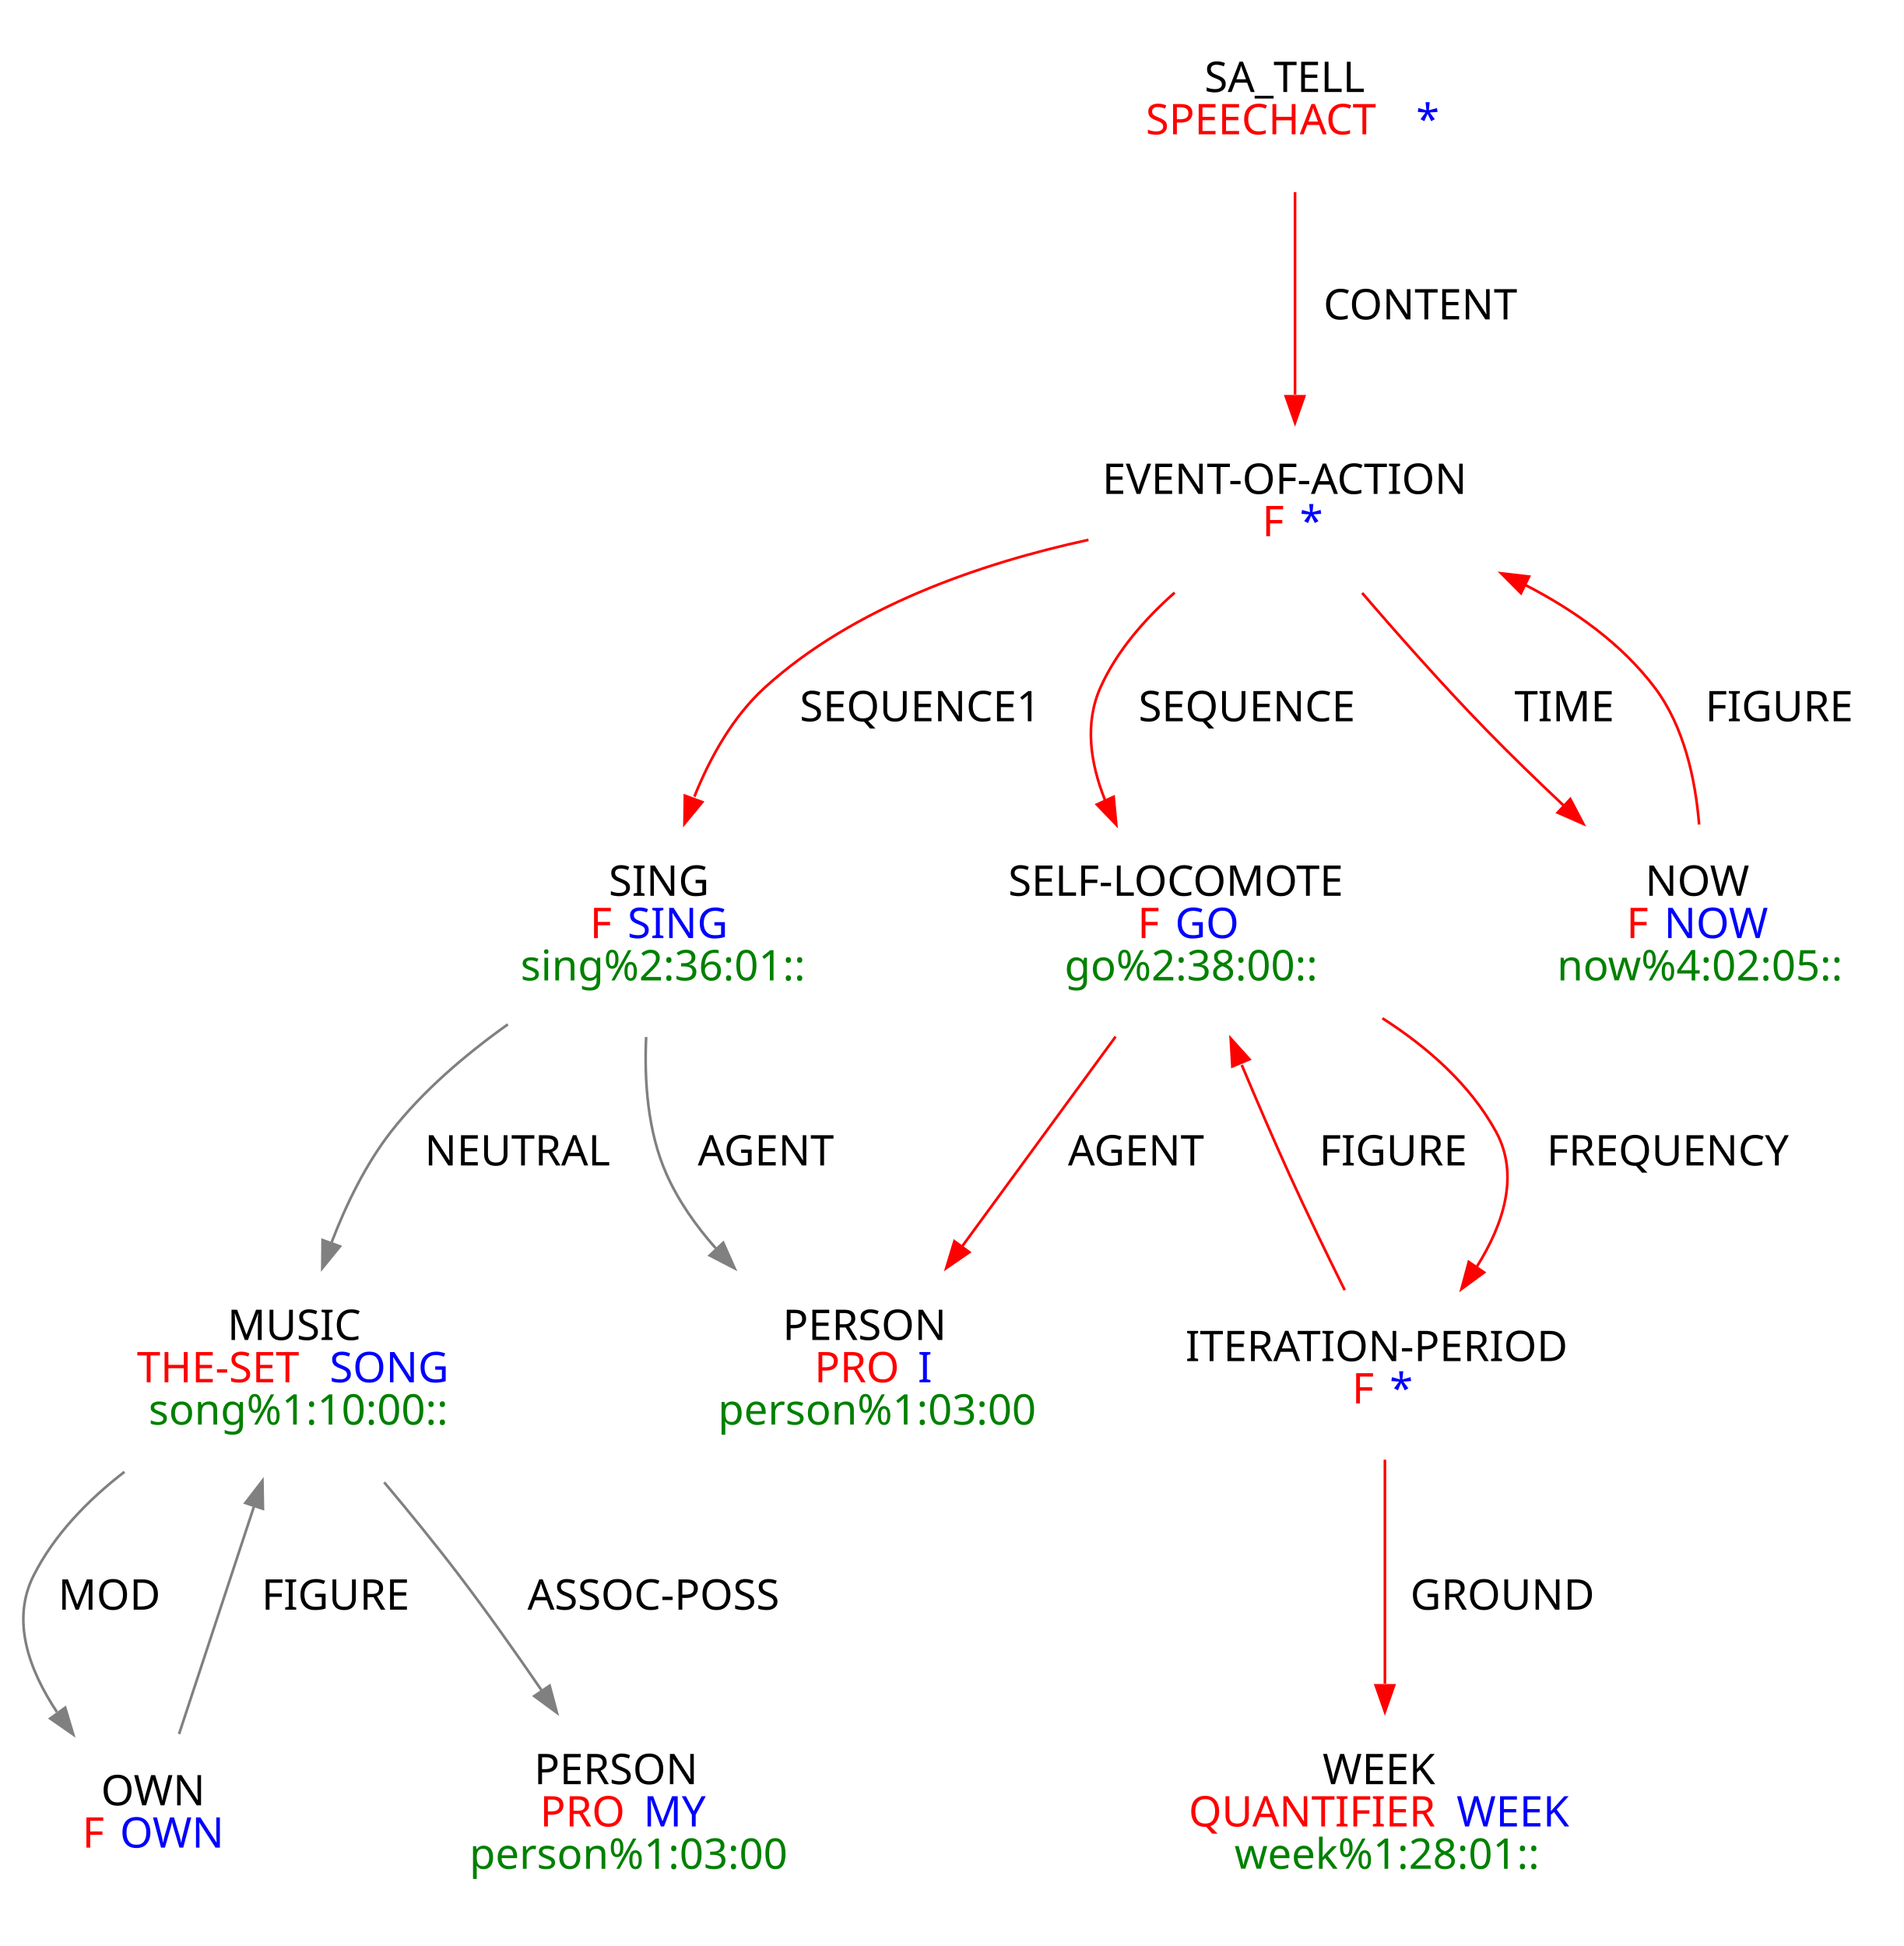
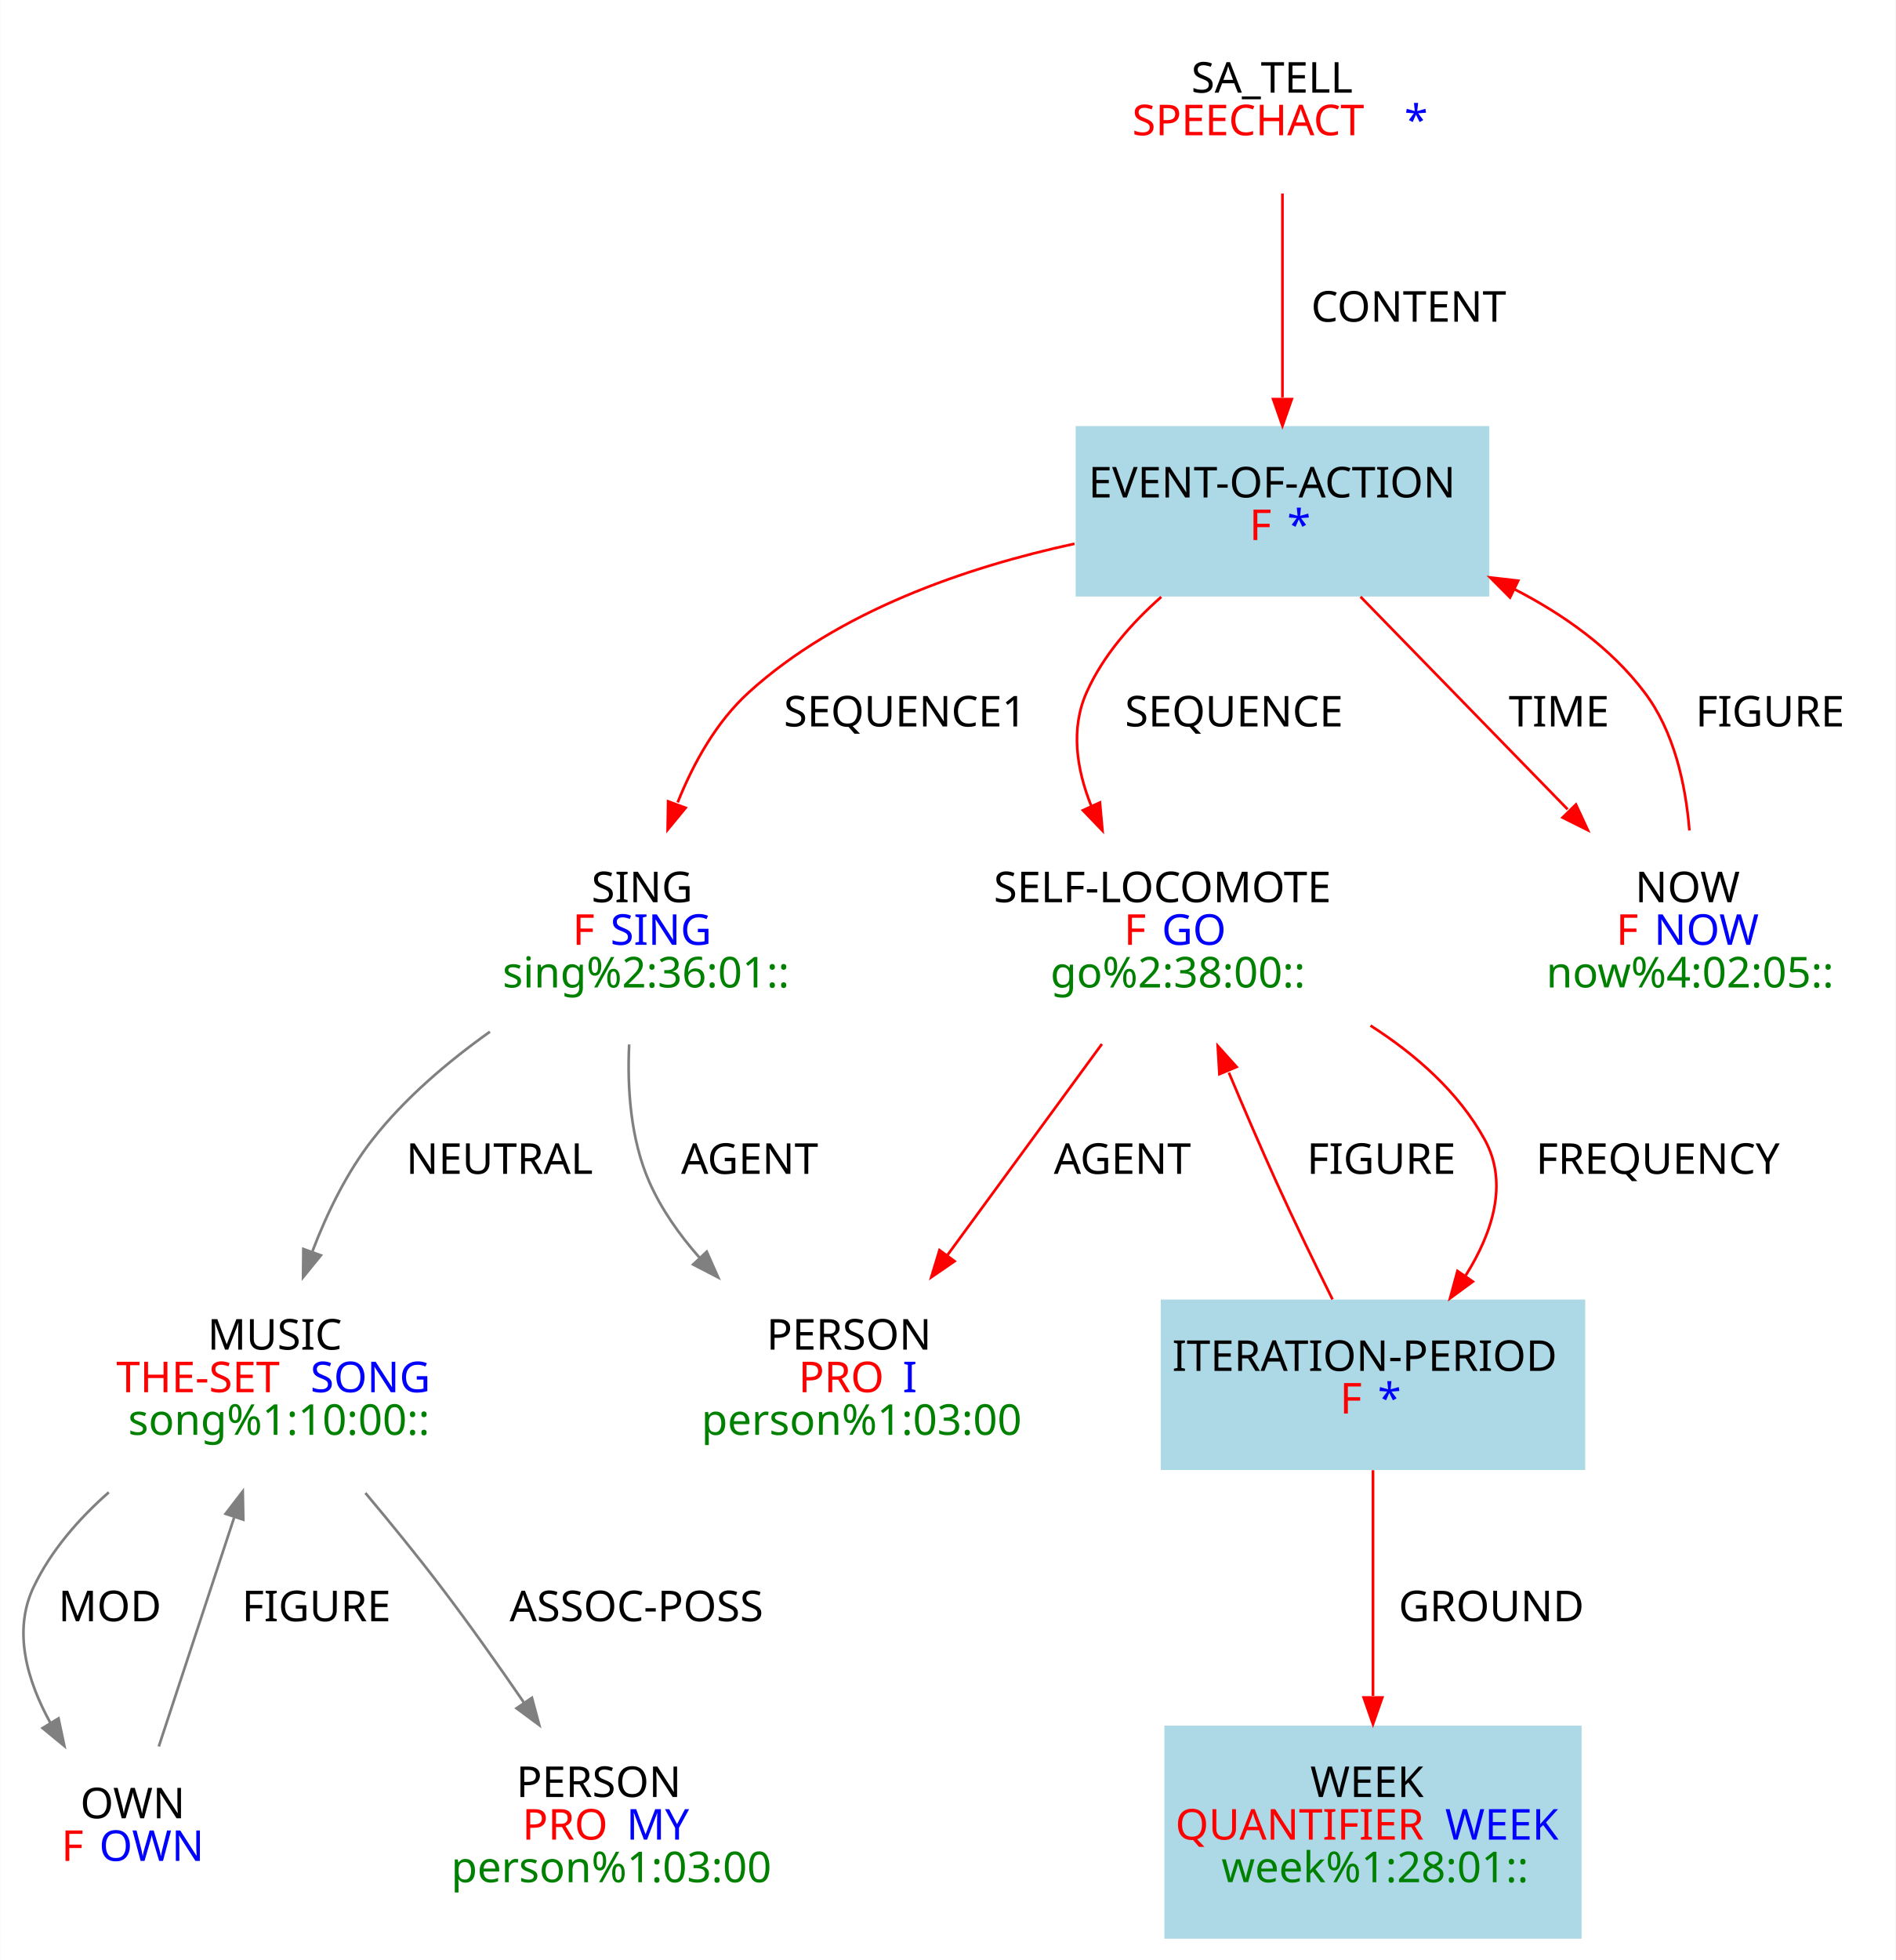
- <svg xmlns="http://www.w3.org/2000/svg" xmlns:xlink="http://www.w3.org/1999/xlink" width="360pt" height="368pt" viewBox="0.00 0.00 360.00 368.00">
+ <svg xmlns="http://www.w3.org/2000/svg" xmlns:xlink="http://www.w3.org/1999/xlink" width="356pt" height="368pt" viewBox="0.00 0.00 355.94 368.00">
  <g id="graph0" class="graph" transform="scale(1 1) rotate(0) translate(4 364)">
-     <polygon fill="white" stroke="transparent" points="-4,4 -4,-364 356,-364 356,4 -4,4" />
+     <polygon fill="white" stroke="transparent" points="-4,4 -4,-364 351.94,-364 351.94,4 -4,4" />
    <g id="node1" class="node">
      <g id="a_node1">
        <a xlink:href="http://trips.ihmc.us/lexicon/data/ONT::SA_TELL.xml" xlink:title="&lt;font color=&quot;green&quot;&gt;&lt;br /&gt;&lt;/font&gt; &lt;font color=&quot;black&quot;&gt;SA_TELL&lt;/font&gt; &lt;font color=&quot;green&quot;&gt;&lt;br /&gt;&lt;/font&gt; &lt;font color=&quot;red&quot;&gt;SPEECHACT&lt;/font&gt; &lt;font color=&quot;blue&quot;&gt;* &lt;/font&gt; &lt;font color=&quot;green&quot;&gt;&lt;br /&gt; &lt;/font&gt;">
-           <text text-anchor="start" x="221.55" y="-346.6" font-family="Work Sans" font-size="8.00"> </text>
-           <text text-anchor="start" x="223.77" y="-346.6" font-family="Work Sans" font-size="8.00">SA_TELL</text>
-           <text text-anchor="start" x="258.01" y="-346.6" font-family="Work Sans" font-size="8.00"> </text>
-           <text text-anchor="start" x="210.44" y="-338.6" font-family="Work Sans" font-size="8.00"> </text>
-           <text text-anchor="start" x="212.66" y="-338.6" font-family="Work Sans" font-size="8.00" fill="red">SPEECHACT</text>
-           <text text-anchor="start" x="261.56" y="-338.6" font-family="Work Sans" font-size="8.00"> </text>
-           <text text-anchor="start" x="263.78" y="-338.6" font-family="Work Sans" font-size="8.00" fill="blue">* </text>
-           <text text-anchor="start" x="269.12" y="-338.6" font-family="Work Sans" font-size="8.00"> </text>
-           <text text-anchor="start" x="239.78" y="-330.6" font-family="Work Sans" font-size="8.00" fill="green"> </text>
+           <text text-anchor="start" x="217.48" y="-346.6" font-family="Work Sans" font-size="8.00"> </text>
+           <text text-anchor="start" x="219.7" y="-346.6" font-family="Work Sans" font-size="8.00">SA_TELL</text>
+           <text text-anchor="start" x="253.95" y="-346.6" font-family="Work Sans" font-size="8.00"> </text>
+           <text text-anchor="start" x="206.37" y="-338.6" font-family="Work Sans" font-size="8.00"> </text>
+           <text text-anchor="start" x="208.6" y="-338.6" font-family="Work Sans" font-size="8.00" fill="red">SPEECHACT</text>
+           <text text-anchor="start" x="257.49" y="-338.6" font-family="Work Sans" font-size="8.00"> </text>
+           <text text-anchor="start" x="259.72" y="-338.6" font-family="Work Sans" font-size="8.00" fill="blue">* </text>
+           <text text-anchor="start" x="265.05" y="-338.6" font-family="Work Sans" font-size="8.00"> </text>
+           <text text-anchor="start" x="235.71" y="-330.6" font-family="Work Sans" font-size="8.00" fill="green"> </text>
        </a>
      </g>
    </g>
    <g id="node2" class="node">
      <g id="a_node2">
        <a xlink:href="http://trips.ihmc.us/lexicon/data/ONT::EVENT-OF-ACTION.xml" xlink:title="&lt;font color=&quot;green&quot;&gt;&lt;br /&gt;&lt;/font&gt; &lt;font color=&quot;black&quot;&gt;EVENT-OF-ACTION&lt;/font&gt; &lt;font color=&quot;green&quot;&gt;&lt;br /&gt;&lt;/font&gt; &lt;font color=&quot;red&quot;&gt;F&lt;/font&gt; &lt;font color=&quot;blue&quot;&gt;* &lt;/font&gt; &lt;font color=&quot;green&quot;&gt;&lt;br /&gt; &lt;/font&gt;">
-           <text text-anchor="start" x="202.22" y="-270.6" font-family="Work Sans" font-size="8.00"> </text>
-           <text text-anchor="start" x="204.44" y="-270.6" font-family="Work Sans" font-size="8.00">EVENT-OF-ACTION</text>
-           <text text-anchor="start" x="277.34" y="-270.6" font-family="Work Sans" font-size="8.00"> </text>
-           <text text-anchor="start" x="232.44" y="-262.6" font-family="Work Sans" font-size="8.00"> </text>
-           <text text-anchor="start" x="234.67" y="-262.6" font-family="Work Sans" font-size="8.00" fill="red">F</text>
-           <text text-anchor="start" x="239.55" y="-262.6" font-family="Work Sans" font-size="8.00"> </text>
-           <text text-anchor="start" x="241.78" y="-262.6" font-family="Work Sans" font-size="8.00" fill="blue">* </text>
-           <text text-anchor="start" x="247.11" y="-262.6" font-family="Work Sans" font-size="8.00"> </text>
-           <text text-anchor="start" x="239.78" y="-254.6" font-family="Work Sans" font-size="8.00" fill="green"> </text>
-         </a>
-       </g>
-     </g>
-     <g id="edge7" class="edge">
-       <path fill="none" stroke="red" stroke-width="0.5" d="M240.89,-327.67C240.89,-316.58 240.89,-301.49 240.89,-289.38" />
-       <polygon fill="red" stroke="red" stroke-width="0.5" points="242.64,-289.06 240.89,-284.06 239.14,-289.06 242.64,-289.06" />
-       <text text-anchor="middle" x="264.6" y="-303.6" font-family="Work Sans" font-size="8.00"> CONTENT   </text>
+           <polygon fill="lightblue" stroke="transparent" points="275.67,-284 197.98,-284 197.98,-252 275.67,-252 275.67,-284" />
+           <text text-anchor="start" x="198.15" y="-270.6" font-family="Work Sans" font-size="8.00"> </text>
+           <text text-anchor="start" x="200.38" y="-270.6" font-family="Work Sans" font-size="8.00">EVENT-OF-ACTION</text>
+           <text text-anchor="start" x="273.27" y="-270.6" font-family="Work Sans" font-size="8.00"> </text>
+           <text text-anchor="start" x="228.38" y="-262.6" font-family="Work Sans" font-size="8.00"> </text>
+           <text text-anchor="start" x="230.6" y="-262.6" font-family="Work Sans" font-size="8.00" fill="red">F</text>
+           <text text-anchor="start" x="235.49" y="-262.6" font-family="Work Sans" font-size="8.00"> </text>
+           <text text-anchor="start" x="237.71" y="-262.6" font-family="Work Sans" font-size="8.00" fill="blue">* </text>
+           <text text-anchor="start" x="243.05" y="-262.6" font-family="Work Sans" font-size="8.00"> </text>
+           <text text-anchor="start" x="235.71" y="-254.6" font-family="Work Sans" font-size="8.00" fill="green"> </text>
+         </a>
+       </g>
+     </g>
+     <g id="edge14" class="edge">
+       <path fill="none" stroke="red" stroke-width="0.5" d="M236.82,-327.67C236.82,-316.58 236.82,-301.49 236.82,-289.38" />
+       <polygon fill="red" stroke="red" stroke-width="0.5" points="238.57,-289.06 236.82,-284.06 235.07,-289.06 238.57,-289.06" />
+       <text text-anchor="middle" x="260.53" y="-303.6" font-family="Work Sans" font-size="8.00"> CONTENT   </text>
    </g>
    <g id="node3" class="node">
      <g id="a_node3">
        <a xlink:href="http://trips.ihmc.us/lexicon/data/ONT::SING.xml" xlink:title="&lt;font color=&quot;green&quot;&gt;&lt;br /&gt;&lt;/font&gt; &lt;font color=&quot;black&quot;&gt;SING&lt;/font&gt; &lt;font color=&quot;green&quot;&gt;&lt;br /&gt;&lt;/font&gt; &lt;font color=&quot;red&quot;&gt;F&lt;/font&gt; &lt;font color=&quot;blue&quot;&gt;SING&lt;/font&gt; &lt;font color=&quot;green&quot;&gt;&lt;br /&gt;&lt;/font&gt; &lt;font color=&quot;green&quot;&gt;sing%2:36:01::&lt;/font&gt; &lt;font color=&quot;green&quot;&gt;&lt;br /&gt; &lt;/font&gt;">
-           <text text-anchor="start" x="108.89" y="-194.6" font-family="Work Sans" font-size="8.00"> </text>
-           <text text-anchor="start" x="111.11" y="-194.6" font-family="Work Sans" font-size="8.00">SING</text>
-           <text text-anchor="start" x="130.67" y="-194.6" font-family="Work Sans" font-size="8.00"> </text>
-           <text text-anchor="start" x="105.33" y="-186.6" font-family="Work Sans" font-size="8.00"> </text>
-           <text text-anchor="start" x="107.55" y="-186.6" font-family="Work Sans" font-size="8.00" fill="red">F</text>
-           <text text-anchor="start" x="112.44" y="-186.6" font-family="Work Sans" font-size="8.00"> </text>
-           <text text-anchor="start" x="114.66" y="-186.6" font-family="Work Sans" font-size="8.00" fill="blue">SING</text>
-           <text text-anchor="start" x="134.22" y="-186.6" font-family="Work Sans" font-size="8.00"> </text>
-           <text text-anchor="start" x="92.2" y="-178.6" font-family="Work Sans" font-size="8.00"> </text>
-           <text text-anchor="start" x="94.43" y="-178.6" font-family="Work Sans" font-size="8.00" fill="green">sing%2:36:01::</text>
-           <text text-anchor="start" x="147.35" y="-178.6" font-family="Work Sans" font-size="8.00"> </text>
-           <text text-anchor="start" x="119.78" y="-170.6" font-family="Work Sans" font-size="8.00" fill="green"> </text>
-         </a>
-       </g>
-     </g>
-     <g id="edge12" class="edge">
-       <path fill="none" stroke="red" stroke-width="0.5" d="M201.83,-261.91C181.51,-257.5 157.47,-249.28 140.65,-234 134.6,-228.5 130.3,-220.81 127.3,-213.34" />
-       <polygon fill="red" stroke="red" stroke-width="0.5" points="128.8,-212.32 125.43,-208.23 125.51,-213.53 128.8,-212.32" />
-       <text text-anchor="middle" x="170.01" y="-227.6" font-family="Work Sans" font-size="8.00"> SEQUENCE1   </text>
+           <text text-anchor="start" x="104.82" y="-194.6" font-family="Work Sans" font-size="8.00"> </text>
+           <text text-anchor="start" x="107.05" y="-194.6" font-family="Work Sans" font-size="8.00">SING</text>
+           <text text-anchor="start" x="126.6" y="-194.6" font-family="Work Sans" font-size="8.00"> </text>
+           <text text-anchor="start" x="101.27" y="-186.6" font-family="Work Sans" font-size="8.00"> </text>
+           <text text-anchor="start" x="103.49" y="-186.6" font-family="Work Sans" font-size="8.00" fill="red">F</text>
+           <text text-anchor="start" x="108.38" y="-186.6" font-family="Work Sans" font-size="8.00"> </text>
+           <text text-anchor="start" x="110.6" y="-186.6" font-family="Work Sans" font-size="8.00" fill="blue">SING</text>
+           <text text-anchor="start" x="130.16" y="-186.6" font-family="Work Sans" font-size="8.00"> </text>
+           <text text-anchor="start" x="88.14" y="-178.6" font-family="Work Sans" font-size="8.00"> </text>
+           <text text-anchor="start" x="90.36" y="-178.6" font-family="Work Sans" font-size="8.00" fill="green">sing%2:36:01::</text>
+           <text text-anchor="start" x="143.29" y="-178.6" font-family="Work Sans" font-size="8.00"> </text>
+           <text text-anchor="start" x="115.71" y="-170.6" font-family="Work Sans" font-size="8.00" fill="green"> </text>
+         </a>
+       </g>
+     </g>
+     <g id="edge4" class="edge">
+       <path fill="none" stroke="red" stroke-width="0.5" d="M197.77,-261.91C177.44,-257.5 153.4,-249.28 136.59,-234 130.53,-228.5 126.24,-220.81 123.24,-213.34" />
+       <polygon fill="red" stroke="red" stroke-width="0.5" points="124.73,-212.32 121.36,-208.23 121.45,-213.53 124.73,-212.32" />
+       <text text-anchor="middle" x="165.94" y="-227.6" font-family="Work Sans" font-size="8.00"> SEQUENCE1   </text>
    </g>
    <g id="node4" class="node">
      <g id="a_node4">
        <a xlink:href="http://trips.ihmc.us/lexicon/data/ONT::SELF-LOCOMOTE.xml" xlink:title="&lt;font color=&quot;green&quot;&gt;&lt;br /&gt;&lt;/font&gt; &lt;font color=&quot;black&quot;&gt;SELF-LOCOMOTE&lt;/font&gt; &lt;font color=&quot;green&quot;&gt;&lt;br /&gt;&lt;/font&gt; &lt;font color=&quot;red&quot;&gt;F&lt;/font&gt; &lt;font color=&quot;blue&quot;&gt;GO&lt;/font&gt; &lt;font color=&quot;green&quot;&gt;&lt;br /&gt;&lt;/font&gt; &lt;font color=&quot;green&quot;&gt;go%2:38:00::&lt;/font&gt; &lt;font color=&quot;green&quot;&gt;&lt;br /&gt; &lt;/font&gt;">
-           <text text-anchor="start" x="184.44" y="-194.6" font-family="Work Sans" font-size="8.00"> </text>
-           <text text-anchor="start" x="186.66" y="-194.6" font-family="Work Sans" font-size="8.00">SELF-LOCOMOTE</text>
-           <text text-anchor="start" x="255.12" y="-194.6" font-family="Work Sans" font-size="8.00"> </text>
-           <text text-anchor="start" x="208.89" y="-186.6" font-family="Work Sans" font-size="8.00"> </text>
-           <text text-anchor="start" x="211.11" y="-186.6" font-family="Work Sans" font-size="8.00" fill="red">F</text>
-           <text text-anchor="start" x="216" y="-186.6" font-family="Work Sans" font-size="8.00"> </text>
-           <text text-anchor="start" x="218.22" y="-186.6" font-family="Work Sans" font-size="8.00" fill="blue">GO</text>
-           <text text-anchor="start" x="230.67" y="-186.6" font-family="Work Sans" font-size="8.00"> </text>
-           <text text-anchor="start" x="195.09" y="-178.6" font-family="Work Sans" font-size="8.00"> </text>
-           <text text-anchor="start" x="197.31" y="-178.6" font-family="Work Sans" font-size="8.00" fill="green">go%2:38:00::</text>
-           <text text-anchor="start" x="244.46" y="-178.6" font-family="Work Sans" font-size="8.00"> </text>
-           <text text-anchor="start" x="219.78" y="-170.6" font-family="Work Sans" font-size="8.00" fill="green"> </text>
-         </a>
-       </g>
-     </g>
-     <g id="edge9" class="edge">
-       <path fill="none" stroke="red" stroke-width="0.5" d="M218.13,-251.93C212.49,-246.95 207.18,-240.89 204.1,-234 201.06,-227.19 202.19,-219.66 204.95,-212.73" />
-       <polygon fill="red" stroke="red" stroke-width="0.5" points="206.6,-213.32 207.09,-208.04 203.42,-211.86 206.6,-213.32" />
-       <text text-anchor="middle" x="231.78" y="-227.6" font-family="Work Sans" font-size="8.00"> SEQUENCE   </text>
+           <text text-anchor="start" x="180.38" y="-194.6" font-family="Work Sans" font-size="8.00"> </text>
+           <text text-anchor="start" x="182.6" y="-194.6" font-family="Work Sans" font-size="8.00">SELF-LOCOMOTE</text>
+           <text text-anchor="start" x="251.05" y="-194.6" font-family="Work Sans" font-size="8.00"> </text>
+           <text text-anchor="start" x="204.82" y="-186.6" font-family="Work Sans" font-size="8.00"> </text>
+           <text text-anchor="start" x="207.05" y="-186.6" font-family="Work Sans" font-size="8.00" fill="red">F</text>
+           <text text-anchor="start" x="211.93" y="-186.6" font-family="Work Sans" font-size="8.00"> </text>
+           <text text-anchor="start" x="214.16" y="-186.6" font-family="Work Sans" font-size="8.00" fill="blue">GO</text>
+           <text text-anchor="start" x="226.6" y="-186.6" font-family="Work Sans" font-size="8.00"> </text>
+           <text text-anchor="start" x="191.03" y="-178.6" font-family="Work Sans" font-size="8.00"> </text>
+           <text text-anchor="start" x="193.25" y="-178.6" font-family="Work Sans" font-size="8.00" fill="green">go%2:38:00::</text>
+           <text text-anchor="start" x="240.4" y="-178.6" font-family="Work Sans" font-size="8.00"> </text>
+           <text text-anchor="start" x="215.71" y="-170.6" font-family="Work Sans" font-size="8.00" fill="green"> </text>
+         </a>
+       </g>
+     </g>
+     <g id="edge12" class="edge">
+       <path fill="none" stroke="red" stroke-width="0.5" d="M214.06,-251.93C208.42,-246.95 203.11,-240.89 200.04,-234 197,-227.19 198.13,-219.66 200.89,-212.73" />
+       <polygon fill="red" stroke="red" stroke-width="0.5" points="202.54,-213.32 203.02,-208.04 199.35,-211.86 202.54,-213.32" />
+       <text text-anchor="middle" x="227.72" y="-227.6" font-family="Work Sans" font-size="8.00"> SEQUENCE   </text>
    </g>
    <g id="node5" class="node">
      <g id="a_node5">
        <a xlink:href="http://trips.ihmc.us/lexicon/data/ONT::NOW.xml" xlink:title="&lt;font color=&quot;green&quot;&gt;&lt;br /&gt;&lt;/font&gt; &lt;font color=&quot;black&quot;&gt;NOW&lt;/font&gt; &lt;font color=&quot;green&quot;&gt;&lt;br /&gt;&lt;/font&gt; &lt;font color=&quot;red&quot;&gt;F&lt;/font&gt; &lt;font color=&quot;blue&quot;&gt;NOW&lt;/font&gt; &lt;font color=&quot;green&quot;&gt;&lt;br /&gt;&lt;/font&gt; &lt;font color=&quot;green&quot;&gt;now%4:02:05::&lt;/font&gt; &lt;font color=&quot;green&quot;&gt;&lt;br /&gt; &lt;/font&gt;">
-           <text text-anchor="start" x="304.89" y="-194.6" font-family="Work Sans" font-size="8.00"> </text>
-           <text text-anchor="start" x="307.11" y="-194.6" font-family="Work Sans" font-size="8.00">NOW</text>
-           <text text-anchor="start" x="326.66" y="-194.6" font-family="Work Sans" font-size="8.00"> </text>
-           <text text-anchor="start" x="301.34" y="-186.6" font-family="Work Sans" font-size="8.00"> </text>
-           <text text-anchor="start" x="303.56" y="-186.6" font-family="Work Sans" font-size="8.00" fill="red">F</text>
-           <text text-anchor="start" x="308.45" y="-186.6" font-family="Work Sans" font-size="8.00"> </text>
-           <text text-anchor="start" x="310.67" y="-186.6" font-family="Work Sans" font-size="8.00" fill="blue">NOW</text>
-           <text text-anchor="start" x="330.22" y="-186.6" font-family="Work Sans" font-size="8.00"> </text>
-           <text text-anchor="start" x="288.2" y="-178.6" font-family="Work Sans" font-size="8.00"> </text>
-           <text text-anchor="start" x="290.43" y="-178.6" font-family="Work Sans" font-size="8.00" fill="green">now%4:02:05::</text>
-           <text text-anchor="start" x="343.35" y="-178.6" font-family="Work Sans" font-size="8.00"> </text>
-           <text text-anchor="start" x="315.78" y="-170.6" font-family="Work Sans" font-size="8.00" fill="green"> </text>
-         </a>
-       </g>
-     </g>
-     <g id="edge14" class="edge">
-       <path fill="none" stroke="red" stroke-width="0.5" d="M253.59,-251.87C260.36,-243.99 268.95,-234.29 277.03,-226 281.65,-221.26 286.73,-216.34 291.67,-211.69" />
-       <polygon fill="red" stroke="red" stroke-width="0.5" points="292.95,-212.89 295.41,-208.2 290.56,-210.33 292.95,-212.89" />
-       <text text-anchor="middle" x="291.82" y="-227.6" font-family="Work Sans" font-size="8.00"> TIME   </text>
+           <text text-anchor="start" x="300.83" y="-194.6" font-family="Work Sans" font-size="8.00"> </text>
+           <text text-anchor="start" x="303.05" y="-194.6" font-family="Work Sans" font-size="8.00">NOW</text>
+           <text text-anchor="start" x="322.6" y="-194.6" font-family="Work Sans" font-size="8.00"> </text>
+           <text text-anchor="start" x="297.27" y="-186.6" font-family="Work Sans" font-size="8.00"> </text>
+           <text text-anchor="start" x="299.49" y="-186.6" font-family="Work Sans" font-size="8.00" fill="red">F</text>
+           <text text-anchor="start" x="304.38" y="-186.6" font-family="Work Sans" font-size="8.00"> </text>
+           <text text-anchor="start" x="306.6" y="-186.6" font-family="Work Sans" font-size="8.00" fill="blue">NOW</text>
+           <text text-anchor="start" x="326.15" y="-186.6" font-family="Work Sans" font-size="8.00"> </text>
+           <text text-anchor="start" x="284.14" y="-178.6" font-family="Work Sans" font-size="8.00"> </text>
+           <text text-anchor="start" x="286.36" y="-178.6" font-family="Work Sans" font-size="8.00" fill="green">now%4:02:05::</text>
+           <text text-anchor="start" x="339.29" y="-178.6" font-family="Work Sans" font-size="8.00"> </text>
+           <text text-anchor="start" x="311.71" y="-170.6" font-family="Work Sans" font-size="8.00" fill="green"> </text>
+         </a>
+       </g>
+     </g>
+     <g id="edge2" class="edge">
+       <path fill="none" stroke="red" stroke-width="0.5" d="M251.48,-251.96C262.5,-240.65 277.8,-224.94 290.37,-212.05" />
+       <polygon fill="red" stroke="red" stroke-width="0.5" points="291.94,-212.95 294.17,-208.14 289.43,-210.5 291.94,-212.95" />
+       <text text-anchor="middle" x="288.75" y="-227.6" font-family="Work Sans" font-size="8.00"> TIME   </text>
    </g>
    <g id="node6" class="node">
      <g id="a_node6">
        <a xlink:href="http://trips.ihmc.us/lexicon/data/ONT::PERSON.xml" xlink:title="&lt;font color=&quot;green&quot;&gt;&lt;br /&gt;&lt;/font&gt; &lt;font color=&quot;black&quot;&gt;PERSON&lt;/font&gt; &lt;font color=&quot;green&quot;&gt;&lt;br /&gt;&lt;/font&gt; &lt;font color=&quot;red&quot;&gt;PRO&lt;/font&gt; &lt;font color=&quot;blue&quot;&gt;I&lt;/font&gt; &lt;font color=&quot;green&quot;&gt;&lt;br /&gt;&lt;/font&gt; &lt;font color=&quot;green&quot;&gt;person%1:03:00&lt;/font&gt; &lt;font color=&quot;green&quot;&gt;&lt;br /&gt; &lt;/font&gt;">
-           <text text-anchor="start" x="141.77" y="-110.6" font-family="Work Sans" font-size="8.00"> </text>
-           <text text-anchor="start" x="144" y="-110.6" font-family="Work Sans" font-size="8.00">PERSON</text>
-           <text text-anchor="start" x="177.78" y="-110.6" font-family="Work Sans" font-size="8.00"> </text>
-           <text text-anchor="start" x="147.78" y="-102.6" font-family="Work Sans" font-size="8.00"> </text>
-           <text text-anchor="start" x="150" y="-102.6" font-family="Work Sans" font-size="8.00" fill="red">PRO</text>
-           <text text-anchor="start" x="167.33" y="-102.6" font-family="Work Sans" font-size="8.00"> </text>
-           <text text-anchor="start" x="169.56" y="-102.6" font-family="Work Sans" font-size="8.00" fill="blue">I</text>
-           <text text-anchor="start" x="171.78" y="-102.6" font-family="Work Sans" font-size="8.00"> </text>
-           <text text-anchor="start" x="129.53" y="-94.6" font-family="Work Sans" font-size="8.00"> </text>
-           <text text-anchor="start" x="131.76" y="-94.6" font-family="Work Sans" font-size="8.00" fill="green">person%1:03:00</text>
-           <text text-anchor="start" x="190.02" y="-94.6" font-family="Work Sans" font-size="8.00"> </text>
-           <text text-anchor="start" x="159.78" y="-86.6" font-family="Work Sans" font-size="8.00" fill="green"> </text>
-         </a>
-       </g>
-     </g>
-     <g id="edge6" class="edge">
-       <path fill="none" stroke="grey" stroke-width="0.5" d="M118.19,-167.9C117.81,-159.61 118.47,-150 122.02,-142 124.27,-136.91 127.59,-132.19 131.36,-127.93" />
-       <polygon fill="grey" stroke="grey" stroke-width="0.5" points="132.76,-128.99 134.92,-124.15 130.21,-126.59 132.76,-128.99" />
-       <text text-anchor="middle" x="140.82" y="-143.6" font-family="Work Sans" font-size="8.00"> AGENT   </text>
+           <text text-anchor="start" x="137.71" y="-110.6" font-family="Work Sans" font-size="8.00"> </text>
+           <text text-anchor="start" x="139.93" y="-110.6" font-family="Work Sans" font-size="8.00">PERSON</text>
+           <text text-anchor="start" x="173.72" y="-110.6" font-family="Work Sans" font-size="8.00"> </text>
+           <text text-anchor="start" x="143.71" y="-102.6" font-family="Work Sans" font-size="8.00"> </text>
+           <text text-anchor="start" x="145.93" y="-102.6" font-family="Work Sans" font-size="8.00" fill="red">PRO</text>
+           <text text-anchor="start" x="163.27" y="-102.6" font-family="Work Sans" font-size="8.00"> </text>
+           <text text-anchor="start" x="165.49" y="-102.6" font-family="Work Sans" font-size="8.00" fill="blue">I</text>
+           <text text-anchor="start" x="167.72" y="-102.6" font-family="Work Sans" font-size="8.00"> </text>
+           <text text-anchor="start" x="125.47" y="-94.6" font-family="Work Sans" font-size="8.00"> </text>
+           <text text-anchor="start" x="127.69" y="-94.6" font-family="Work Sans" font-size="8.00" fill="green">person%1:03:00</text>
+           <text text-anchor="start" x="185.96" y="-94.6" font-family="Work Sans" font-size="8.00"> </text>
+           <text text-anchor="start" x="155.71" y="-86.6" font-family="Work Sans" font-size="8.00" fill="green"> </text>
+         </a>
+       </g>
+     </g>
+     <g id="edge5" class="edge">
+       <path fill="none" stroke="grey" stroke-width="0.5" d="M114.13,-167.9C113.74,-159.61 114.4,-150 117.95,-142 120.21,-136.91 123.53,-132.19 127.29,-127.93" />
+       <polygon fill="grey" stroke="grey" stroke-width="0.5" points="128.7,-128.99 130.85,-124.15 126.15,-126.59 128.7,-128.99" />
+       <text text-anchor="middle" x="136.76" y="-143.6" font-family="Work Sans" font-size="8.00"> AGENT   </text>
    </g>
    <g id="node9" class="node">
      <g id="a_node9">
        <a xlink:href="http://trips.ihmc.us/lexicon/data/ONT::MUSIC.xml" xlink:title="&lt;font color=&quot;green&quot;&gt;&lt;br /&gt;&lt;/font&gt; &lt;font color=&quot;black&quot;&gt;MUSIC&lt;/font&gt; &lt;font color=&quot;green&quot;&gt;&lt;br /&gt;&lt;/font&gt; &lt;font color=&quot;red&quot;&gt;THE-SET&lt;/font&gt; &lt;font color=&quot;blue&quot;&gt;SONG&lt;/font&gt; &lt;font color=&quot;green&quot;&gt;&lt;br /&gt;&lt;/font&gt; &lt;font color=&quot;green&quot;&gt;song%1:10:00::&lt;/font&gt; &lt;font color=&quot;green&quot;&gt;&lt;br /&gt; &lt;/font&gt;">
-           <text text-anchor="start" x="36.78" y="-110.6" font-family="Work Sans" font-size="8.00"> </text>
-           <text text-anchor="start" x="39" y="-110.6" font-family="Work Sans" font-size="8.00">MUSIC</text>
-           <text text-anchor="start" x="64.78" y="-110.6" font-family="Work Sans" font-size="8.00"> </text>
-           <text text-anchor="start" x="19.66" y="-102.6" font-family="Work Sans" font-size="8.00"> </text>
-           <text text-anchor="start" x="21.89" y="-102.6" font-family="Work Sans" font-size="8.00" fill="red">THE-SET</text>
-           <text text-anchor="start" x="56.11" y="-102.6" font-family="Work Sans" font-size="8.00"> </text>
-           <text text-anchor="start" x="58.33" y="-102.6" font-family="Work Sans" font-size="8.00" fill="blue">SONG</text>
-           <text text-anchor="start" x="81.89" y="-102.6" font-family="Work Sans" font-size="8.00"> </text>
-           <text text-anchor="start" x="21.87" y="-94.6" font-family="Work Sans" font-size="8.00"> </text>
-           <text text-anchor="start" x="24.09" y="-94.6" font-family="Work Sans" font-size="8.00" fill="green">song%1:10:00::</text>
-           <text text-anchor="start" x="79.69" y="-94.6" font-family="Work Sans" font-size="8.00"> </text>
-           <text text-anchor="start" x="50.78" y="-86.6" font-family="Work Sans" font-size="8.00" fill="green"> </text>
+           <text text-anchor="start" x="32.71" y="-110.6" font-family="Work Sans" font-size="8.00"> </text>
+           <text text-anchor="start" x="34.94" y="-110.6" font-family="Work Sans" font-size="8.00">MUSIC</text>
+           <text text-anchor="start" x="60.71" y="-110.6" font-family="Work Sans" font-size="8.00"> </text>
+           <text text-anchor="start" x="15.6" y="-102.6" font-family="Work Sans" font-size="8.00"> </text>
+           <text text-anchor="start" x="17.82" y="-102.6" font-family="Work Sans" font-size="8.00" fill="red">THE-SET</text>
+           <text text-anchor="start" x="52.05" y="-102.6" font-family="Work Sans" font-size="8.00"> </text>
+           <text text-anchor="start" x="54.27" y="-102.6" font-family="Work Sans" font-size="8.00" fill="blue">SONG</text>
+           <text text-anchor="start" x="77.83" y="-102.6" font-family="Work Sans" font-size="8.00"> </text>
+           <text text-anchor="start" x="17.8" y="-94.6" font-family="Work Sans" font-size="8.00"> </text>
+           <text text-anchor="start" x="20.03" y="-94.6" font-family="Work Sans" font-size="8.00" fill="green">song%1:10:00::</text>
+           <text text-anchor="start" x="75.62" y="-94.6" font-family="Work Sans" font-size="8.00"> </text>
+           <text text-anchor="start" x="46.71" y="-86.6" font-family="Work Sans" font-size="8.00" fill="green"> </text>
        </a>
      </g>
    </g>
    <g id="edge1" class="edge">
-       <path fill="none" stroke="grey" stroke-width="0.5" d="M92.04,-170.29C84.09,-164.63 76,-157.76 69.95,-150 65.16,-143.85 61.47,-136.26 58.71,-129.08" />
-       <polygon fill="grey" stroke="grey" stroke-width="0.5" points="60.29,-128.3 56.95,-124.19 57,-129.49 60.29,-128.3" />
-       <text text-anchor="middle" x="93.86" y="-143.6" font-family="Work Sans" font-size="8.00"> NEUTRAL   </text>
-     </g>
-     <g id="edge11" class="edge">
-       <path fill="none" stroke="red" stroke-width="0.5" d="M206.97,-167.98C198.33,-156.16 187.15,-140.89 177.97,-128.34" />
-       <polygon fill="red" stroke="red" stroke-width="0.5" points="179.3,-127.2 174.94,-124.2 176.48,-129.27 179.3,-127.2" />
-       <text text-anchor="middle" x="210.82" y="-143.6" font-family="Work Sans" font-size="8.00"> AGENT   </text>
+       <path fill="none" stroke="grey" stroke-width="0.5" d="M87.98,-170.29C80.03,-164.63 71.94,-157.76 65.89,-150 61.09,-143.85 57.4,-136.26 54.65,-129.08" />
+       <polygon fill="grey" stroke="grey" stroke-width="0.5" points="56.23,-128.3 52.89,-124.19 52.94,-129.49 56.23,-128.3" />
+       <text text-anchor="middle" x="89.79" y="-143.6" font-family="Work Sans" font-size="8.00"> NEUTRAL   </text>
+     </g>
+     <g id="edge13" class="edge">
+       <path fill="none" stroke="red" stroke-width="0.5" d="M202.91,-167.98C194.26,-156.16 183.08,-140.89 173.9,-128.34" />
+       <polygon fill="red" stroke="red" stroke-width="0.5" points="175.24,-127.2 170.87,-124.2 172.41,-129.27 175.24,-127.2" />
+       <text text-anchor="middle" x="206.76" y="-143.6" font-family="Work Sans" font-size="8.00"> AGENT   </text>
    </g>
    <g id="node7" class="node">
      <g id="a_node7">
        <a xlink:href="http://trips.ihmc.us/lexicon/data/ONT::ITERATION-PERIOD.xml" xlink:title="&lt;font color=&quot;green&quot;&gt;&lt;br /&gt;&lt;/font&gt; &lt;font color=&quot;black&quot;&gt;ITERATION-PERIOD&lt;/font&gt; &lt;font color=&quot;green&quot;&gt;&lt;br /&gt;&lt;/font&gt; &lt;font color=&quot;red&quot;&gt;F&lt;/font&gt; &lt;font color=&quot;blue&quot;&gt;* &lt;/font&gt; &lt;font color=&quot;green&quot;&gt;&lt;br /&gt; &lt;/font&gt;">
-           <text text-anchor="start" x="217.96" y="-106.6" font-family="Work Sans" font-size="8.00"> </text>
-           <text text-anchor="start" x="220.18" y="-106.6" font-family="Work Sans" font-size="8.00">ITERATION-PERIOD</text>
-           <text text-anchor="start" x="295.6" y="-106.6" font-family="Work Sans" font-size="8.00"> </text>
-           <text text-anchor="start" x="249.44" y="-98.6" font-family="Work Sans" font-size="8.00"> </text>
-           <text text-anchor="start" x="251.67" y="-98.6" font-family="Work Sans" font-size="8.00" fill="red">F</text>
-           <text text-anchor="start" x="256.55" y="-98.6" font-family="Work Sans" font-size="8.00"> </text>
-           <text text-anchor="start" x="258.78" y="-98.6" font-family="Work Sans" font-size="8.00" fill="blue">* </text>
-           <text text-anchor="start" x="264.11" y="-98.6" font-family="Work Sans" font-size="8.00"> </text>
-           <text text-anchor="start" x="256.78" y="-90.6" font-family="Work Sans" font-size="8.00" fill="green"> </text>
-         </a>
-       </g>
-     </g>
-     <g id="edge13" class="edge">
-       <path fill="none" stroke="red" stroke-width="0.5" d="M257.42,-171.44C265.97,-165.97 274.01,-158.9 278.89,-150 283.36,-141.84 280.33,-132.55 275.32,-124.54" />
-       <polygon fill="red" stroke="red" stroke-width="0.5" points="276.64,-123.38 272.37,-120.24 273.75,-125.36 276.64,-123.38" />
-       <text text-anchor="middle" x="311.38" y="-143.6" font-family="Work Sans" font-size="8.00"> FREQUENCY   </text>
-     </g>
-     <g id="edge5" class="edge">
-       <path fill="none" stroke="red" stroke-width="0.5" d="M317.31,-208.07C316.6,-216.73 314.44,-226.66 308.89,-234 302.63,-242.28 293.75,-248.59 284.47,-253.36" />
-       <polygon fill="red" stroke="red" stroke-width="0.5" points="283.62,-251.82 279.89,-255.58 285.15,-254.97 283.62,-251.82" />
-       <text text-anchor="middle" x="332.45" y="-227.6" font-family="Work Sans" font-size="8.00"> FIGURE   </text>
-     </g>
-     <g id="edge10" class="edge">
-       <path fill="none" stroke="red" stroke-width="0.5" d="M250.29,-120.03C246.97,-126.71 243.09,-134.71 239.78,-142 236.76,-148.64 233.64,-155.9 230.82,-162.61" />
-       <polygon fill="red" stroke="red" stroke-width="0.5" points="229.04,-162.33 228.73,-167.62 232.27,-163.68 229.04,-162.33" />
-       <text text-anchor="middle" x="259.45" y="-143.6" font-family="Work Sans" font-size="8.00"> FIGURE   </text>
+           <polygon fill="lightblue" stroke="transparent" points="293.68,-120 213.97,-120 213.97,-88 293.68,-88 293.68,-120" />
+           <text text-anchor="start" x="213.89" y="-106.6" font-family="Work Sans" font-size="8.00"> </text>
+           <text text-anchor="start" x="216.12" y="-106.6" font-family="Work Sans" font-size="8.00">ITERATION-PERIOD</text>
+           <text text-anchor="start" x="291.53" y="-106.6" font-family="Work Sans" font-size="8.00"> </text>
+           <text text-anchor="start" x="245.38" y="-98.6" font-family="Work Sans" font-size="8.00"> </text>
+           <text text-anchor="start" x="247.6" y="-98.6" font-family="Work Sans" font-size="8.00" fill="red">F</text>
+           <text text-anchor="start" x="252.49" y="-98.6" font-family="Work Sans" font-size="8.00"> </text>
+           <text text-anchor="start" x="254.71" y="-98.6" font-family="Work Sans" font-size="8.00" fill="blue">* </text>
+           <text text-anchor="start" x="260.05" y="-98.6" font-family="Work Sans" font-size="8.00"> </text>
+           <text text-anchor="start" x="252.71" y="-90.6" font-family="Work Sans" font-size="8.00" fill="green"> </text>
+         </a>
+       </g>
+     </g>
+     <g id="edge9" class="edge">
+       <path fill="none" stroke="red" stroke-width="0.5" d="M253.36,-171.44C261.91,-165.97 269.94,-158.9 274.82,-150 279.3,-141.84 276.26,-132.55 271.25,-124.54" />
+       <polygon fill="red" stroke="red" stroke-width="0.5" points="272.57,-123.38 268.3,-120.24 269.69,-125.36 272.57,-123.38" />
+       <text text-anchor="middle" x="307.31" y="-143.6" font-family="Work Sans" font-size="8.00"> FREQUENCY   </text>
+     </g>
+     <g id="edge11" class="edge">
+       <path fill="none" stroke="red" stroke-width="0.5" d="M313.25,-208.07C312.54,-216.73 310.38,-226.66 304.82,-234 298.57,-242.28 289.69,-248.59 280.41,-253.36" />
+       <polygon fill="red" stroke="red" stroke-width="0.5" points="279.56,-251.82 275.82,-255.58 281.09,-254.97 279.56,-251.82" />
+       <text text-anchor="middle" x="328.38" y="-227.6" font-family="Work Sans" font-size="8.00"> FIGURE   </text>
+     </g>
+     <g id="edge8" class="edge">
+       <path fill="none" stroke="red" stroke-width="0.5" d="M246.22,-120.03C242.9,-126.71 239.02,-134.71 235.71,-142 232.7,-148.64 229.57,-155.9 226.76,-162.61" />
+       <polygon fill="red" stroke="red" stroke-width="0.5" points="224.98,-162.33 224.67,-167.62 228.21,-163.68 224.98,-162.33" />
+       <text text-anchor="middle" x="255.38" y="-143.6" font-family="Work Sans" font-size="8.00"> FIGURE   </text>
    </g>
    <g id="node8" class="node">
      <g id="a_node8">
        <a xlink:href="http://trips.ihmc.us/lexicon/data/ONT::WEEK.xml" xlink:title="&lt;font color=&quot;green&quot;&gt;&lt;br /&gt;&lt;/font&gt; &lt;font color=&quot;black&quot;&gt;WEEK&lt;/font&gt; &lt;font color=&quot;green&quot;&gt;&lt;br /&gt;&lt;/font&gt; &lt;font color=&quot;red&quot;&gt;QUANTIFIER&lt;/font&gt; &lt;font color=&quot;blue&quot;&gt;WEEK&lt;/font&gt; &lt;font color=&quot;green&quot;&gt;&lt;br /&gt;&lt;/font&gt; &lt;font color=&quot;green&quot;&gt;week%1:28:01::&lt;/font&gt; &lt;font color=&quot;green&quot;&gt;&lt;br /&gt; &lt;/font&gt;">
-           <text text-anchor="start" x="243.89" y="-26.6" font-family="Work Sans" font-size="8.00"> </text>
-           <text text-anchor="start" x="246.11" y="-26.6" font-family="Work Sans" font-size="8.00">WEEK</text>
-           <text text-anchor="start" x="269.67" y="-26.6" font-family="Work Sans" font-size="8.00"> </text>
-           <text text-anchor="start" x="218.55" y="-18.6" font-family="Work Sans" font-size="8.00"> </text>
-           <text text-anchor="start" x="220.78" y="-18.6" font-family="Work Sans" font-size="8.00" fill="red">QUANTIFIER</text>
-           <text text-anchor="start" x="269.22" y="-18.6" font-family="Work Sans" font-size="8.00"> </text>
-           <text text-anchor="start" x="271.44" y="-18.6" font-family="Work Sans" font-size="8.00" fill="blue">WEEK</text>
-           <text text-anchor="start" x="295" y="-18.6" font-family="Work Sans" font-size="8.00"> </text>
-           <text text-anchor="start" x="227.2" y="-10.6" font-family="Work Sans" font-size="8.00"> </text>
-           <text text-anchor="start" x="229.43" y="-10.6" font-family="Work Sans" font-size="8.00" fill="green">week%1:28:01::</text>
-           <text text-anchor="start" x="286.35" y="-10.6" font-family="Work Sans" font-size="8.00"> </text>
-           <text text-anchor="start" x="256.78" y="-2.6" font-family="Work Sans" font-size="8.00" fill="green"> </text>
-         </a>
-       </g>
-     </g>
-     <g id="edge2" class="edge">
-       <path fill="none" stroke="red" stroke-width="0.5" d="M257.89,-87.96C257.89,-76.12 257.89,-59.38 257.89,-45.6" />
-       <polygon fill="red" stroke="red" stroke-width="0.5" points="259.64,-45.29 257.89,-40.29 256.14,-45.29 259.64,-45.29" />
-       <text text-anchor="middle" x="280.11" y="-59.6" font-family="Work Sans" font-size="8.00"> GROUND   </text>
+           <polygon fill="lightblue" stroke="transparent" points="293,-40 214.65,-40 214.65,0 293,0 293,-40" />
+           <text text-anchor="start" x="239.82" y="-26.6" font-family="Work Sans" font-size="8.00"> </text>
+           <text text-anchor="start" x="242.05" y="-26.6" font-family="Work Sans" font-size="8.00">WEEK</text>
+           <text text-anchor="start" x="265.6" y="-26.6" font-family="Work Sans" font-size="8.00"> </text>
+           <text text-anchor="start" x="214.49" y="-18.6" font-family="Work Sans" font-size="8.00"> </text>
+           <text text-anchor="start" x="216.71" y="-18.6" font-family="Work Sans" font-size="8.00" fill="red">QUANTIFIER</text>
+           <text text-anchor="start" x="265.16" y="-18.6" font-family="Work Sans" font-size="8.00"> </text>
+           <text text-anchor="start" x="267.38" y="-18.6" font-family="Work Sans" font-size="8.00" fill="blue">WEEK</text>
+           <text text-anchor="start" x="290.94" y="-18.6" font-family="Work Sans" font-size="8.00"> </text>
+           <text text-anchor="start" x="223.14" y="-10.6" font-family="Work Sans" font-size="8.00"> </text>
+           <text text-anchor="start" x="225.36" y="-10.6" font-family="Work Sans" font-size="8.00" fill="green">week%1:28:01::</text>
+           <text text-anchor="start" x="282.29" y="-10.6" font-family="Work Sans" font-size="8.00"> </text>
+           <text text-anchor="start" x="252.71" y="-2.6" font-family="Work Sans" font-size="8.00" fill="green"> </text>
+         </a>
+       </g>
+     </g>
+     <g id="edge3" class="edge">
+       <path fill="none" stroke="red" stroke-width="0.5" d="M253.82,-87.96C253.82,-76.12 253.82,-59.38 253.82,-45.6" />
+       <polygon fill="red" stroke="red" stroke-width="0.5" points="255.57,-45.29 253.82,-40.29 252.07,-45.29 255.57,-45.29" />
+       <text text-anchor="middle" x="276.05" y="-59.6" font-family="Work Sans" font-size="8.00"> GROUND   </text>
    </g>
    <g id="node10" class="node">
      <g id="a_node10">
        <a xlink:href="http://trips.ihmc.us/lexicon/data/ONT::PERSON.xml" xlink:title="&lt;font color=&quot;green&quot;&gt;&lt;br /&gt;&lt;/font&gt; &lt;font color=&quot;black&quot;&gt;PERSON&lt;/font&gt; &lt;font color=&quot;green&quot;&gt;&lt;br /&gt;&lt;/font&gt; &lt;font color=&quot;red&quot;&gt;PRO&lt;/font&gt; &lt;font color=&quot;blue&quot;&gt;MY&lt;/font&gt; &lt;font color=&quot;green&quot;&gt;&lt;br /&gt;&lt;/font&gt; &lt;font color=&quot;green&quot;&gt;person%1:03:00&lt;/font&gt; &lt;font color=&quot;green&quot;&gt;&lt;br /&gt; &lt;/font&gt;">
-           <text text-anchor="start" x="94.77" y="-26.6" font-family="Work Sans" font-size="8.00"> </text>
-           <text text-anchor="start" x="97" y="-26.6" font-family="Work Sans" font-size="8.00">PERSON</text>
-           <text text-anchor="start" x="130.78" y="-26.6" font-family="Work Sans" font-size="8.00"> </text>
-           <text text-anchor="start" x="95.89" y="-18.6" font-family="Work Sans" font-size="8.00"> </text>
-           <text text-anchor="start" x="98.11" y="-18.6" font-family="Work Sans" font-size="8.00" fill="red">PRO</text>
-           <text text-anchor="start" x="115.45" y="-18.6" font-family="Work Sans" font-size="8.00"> </text>
-           <text text-anchor="start" x="117.67" y="-18.6" font-family="Work Sans" font-size="8.00" fill="blue">MY</text>
-           <text text-anchor="start" x="129.67" y="-18.6" font-family="Work Sans" font-size="8.00"> </text>
-           <text text-anchor="start" x="82.53" y="-10.6" font-family="Work Sans" font-size="8.00"> </text>
-           <text text-anchor="start" x="84.76" y="-10.6" font-family="Work Sans" font-size="8.00" fill="green">person%1:03:00</text>
-           <text text-anchor="start" x="143.02" y="-10.6" font-family="Work Sans" font-size="8.00"> </text>
-           <text text-anchor="start" x="112.78" y="-2.6" font-family="Work Sans" font-size="8.00" fill="green"> </text>
-         </a>
-       </g>
-     </g>
-     <g id="edge8" class="edge">
-       <path fill="none" stroke="grey" stroke-width="0.5" d="M68.65,-83.69C73.37,-78.08 78.42,-71.87 82.89,-66 88.12,-59.12 93.55,-51.44 98.38,-44.4" />
-       <polygon fill="grey" stroke="grey" stroke-width="0.5" points="99.94,-45.23 101.31,-40.11 97.04,-43.26 99.94,-45.23" />
-       <text text-anchor="middle" x="119.57" y="-59.6" font-family="Work Sans" font-size="8.00"> ASSOC-POSS   </text>
+           <text text-anchor="start" x="90.71" y="-26.6" font-family="Work Sans" font-size="8.00"> </text>
+           <text text-anchor="start" x="92.93" y="-26.6" font-family="Work Sans" font-size="8.00">PERSON</text>
+           <text text-anchor="start" x="126.72" y="-26.6" font-family="Work Sans" font-size="8.00"> </text>
+           <text text-anchor="start" x="91.82" y="-18.6" font-family="Work Sans" font-size="8.00"> </text>
+           <text text-anchor="start" x="94.05" y="-18.6" font-family="Work Sans" font-size="8.00" fill="red">PRO</text>
+           <text text-anchor="start" x="111.38" y="-18.6" font-family="Work Sans" font-size="8.00"> </text>
+           <text text-anchor="start" x="113.6" y="-18.6" font-family="Work Sans" font-size="8.00" fill="blue">MY</text>
+           <text text-anchor="start" x="125.6" y="-18.6" font-family="Work Sans" font-size="8.00"> </text>
+           <text text-anchor="start" x="78.47" y="-10.6" font-family="Work Sans" font-size="8.00"> </text>
+           <text text-anchor="start" x="80.69" y="-10.6" font-family="Work Sans" font-size="8.00" fill="green">person%1:03:00</text>
+           <text text-anchor="start" x="138.96" y="-10.6" font-family="Work Sans" font-size="8.00"> </text>
+           <text text-anchor="start" x="108.71" y="-2.6" font-family="Work Sans" font-size="8.00" fill="green"> </text>
+         </a>
+       </g>
+     </g>
+     <g id="edge7" class="edge">
+       <path fill="none" stroke="grey" stroke-width="0.5" d="M64.59,-83.69C69.3,-78.08 74.36,-71.87 78.82,-66 84.06,-59.12 89.49,-51.44 94.32,-44.4" />
+       <polygon fill="grey" stroke="grey" stroke-width="0.5" points="95.87,-45.23 97.24,-40.11 92.98,-43.26 95.87,-45.23" />
+       <text text-anchor="middle" x="115.5" y="-59.6" font-family="Work Sans" font-size="8.00"> ASSOC-POSS   </text>
    </g>
    <g id="node11" class="node">
      <g id="a_node11">
        <a xlink:href="http://trips.ihmc.us/lexicon/data/ONT::OWN.xml" xlink:title="&lt;font color=&quot;green&quot;&gt;&lt;br /&gt;&lt;/font&gt; &lt;font color=&quot;black&quot;&gt;OWN&lt;/font&gt; &lt;font color=&quot;green&quot;&gt;&lt;br /&gt;&lt;/font&gt; &lt;font color=&quot;red&quot;&gt;F&lt;/font&gt; &lt;font color=&quot;blue&quot;&gt;OWN&lt;/font&gt; &lt;font color=&quot;green&quot;&gt;&lt;br /&gt; &lt;/font&gt;">
-           <text text-anchor="start" x="12.89" y="-22.6" font-family="Work Sans" font-size="8.00"> </text>
-           <text text-anchor="start" x="15.11" y="-22.6" font-family="Work Sans" font-size="8.00">OWN</text>
-           <text text-anchor="start" x="34.66" y="-22.6" font-family="Work Sans" font-size="8.00"> </text>
-           <text text-anchor="start" x="9.34" y="-14.6" font-family="Work Sans" font-size="8.00"> </text>
-           <text text-anchor="start" x="11.56" y="-14.6" font-family="Work Sans" font-size="8.00" fill="red">F</text>
-           <text text-anchor="start" x="16.45" y="-14.6" font-family="Work Sans" font-size="8.00"> </text>
-           <text text-anchor="start" x="18.67" y="-14.6" font-family="Work Sans" font-size="8.00" fill="blue">OWN</text>
-           <text text-anchor="start" x="38.22" y="-14.6" font-family="Work Sans" font-size="8.00"> </text>
-           <text text-anchor="start" x="23.78" y="-6.6" font-family="Work Sans" font-size="8.00" fill="green"> </text>
-         </a>
-       </g>
-     </g>
-     <g id="edge3" class="edge">
-       <path fill="none" stroke="grey" stroke-width="0.5" d="M19.54,-85.67C12.62,-80.33 6.23,-73.77 2.33,-66 -1.9,-57.56 1.46,-48.24 6.75,-40.27" />
-       <polygon fill="grey" stroke="grey" stroke-width="0.5" points="8.33,-41.07 9.85,-36 5.5,-39.02 8.33,-41.07" />
-       <text text-anchor="middle" x="16.67" y="-59.6" font-family="Work Sans" font-size="8.00"> MOD   </text>
-     </g>
-     <g id="edge4" class="edge">
-       <path fill="none" stroke="grey" stroke-width="0.5" d="M29.86,-36.09C33.81,-48.1 39.42,-65.15 44,-79.03" />
-       <polygon fill="grey" stroke="grey" stroke-width="0.5" points="42.4,-79.78 45.63,-83.98 45.72,-78.68 42.4,-79.78" />
-       <text text-anchor="middle" x="59.45" y="-59.6" font-family="Work Sans" font-size="8.00"> FIGURE   </text>
+           <text text-anchor="start" x="8.83" y="-22.6" font-family="Work Sans" font-size="8.00"> </text>
+           <text text-anchor="start" x="11.05" y="-22.6" font-family="Work Sans" font-size="8.00">OWN</text>
+           <text text-anchor="start" x="30.6" y="-22.6" font-family="Work Sans" font-size="8.00"> </text>
+           <text text-anchor="start" x="5.27" y="-14.6" font-family="Work Sans" font-size="8.00"> </text>
+           <text text-anchor="start" x="7.49" y="-14.6" font-family="Work Sans" font-size="8.00" fill="red">F</text>
+           <text text-anchor="start" x="12.38" y="-14.6" font-family="Work Sans" font-size="8.00"> </text>
+           <text text-anchor="start" x="14.6" y="-14.6" font-family="Work Sans" font-size="8.00" fill="blue">OWN</text>
+           <text text-anchor="start" x="34.15" y="-14.6" font-family="Work Sans" font-size="8.00"> </text>
+           <text text-anchor="start" x="19.71" y="-6.6" font-family="Work Sans" font-size="8.00" fill="green"> </text>
+         </a>
+       </g>
+     </g>
+     <g id="edge10" class="edge">
+       <path fill="none" stroke="grey" stroke-width="0.5" d="M16.4,-83.81C10.68,-78.77 5.51,-72.81 2.27,-66 -1.65,-57.76 1.04,-48.46 5.46,-40.47" />
+       <polygon fill="grey" stroke="grey" stroke-width="0.5" points="6.96,-41.36 8.06,-36.18 3.97,-39.54 6.96,-41.36" />
+       <text text-anchor="middle" x="16.6" y="-59.6" font-family="Work Sans" font-size="8.00"> MOD   </text>
+     </g>
+     <g id="edge6" class="edge">
+       <path fill="none" stroke="grey" stroke-width="0.5" d="M25.79,-36.09C29.75,-48.1 35.36,-65.15 39.93,-79.03" />
+       <polygon fill="grey" stroke="grey" stroke-width="0.5" points="38.34,-79.78 41.56,-83.98 41.66,-78.68 38.34,-79.78" />
+       <text text-anchor="middle" x="55.38" y="-59.6" font-family="Work Sans" font-size="8.00"> FIGURE   </text>
    </g>
  </g>
</svg>
